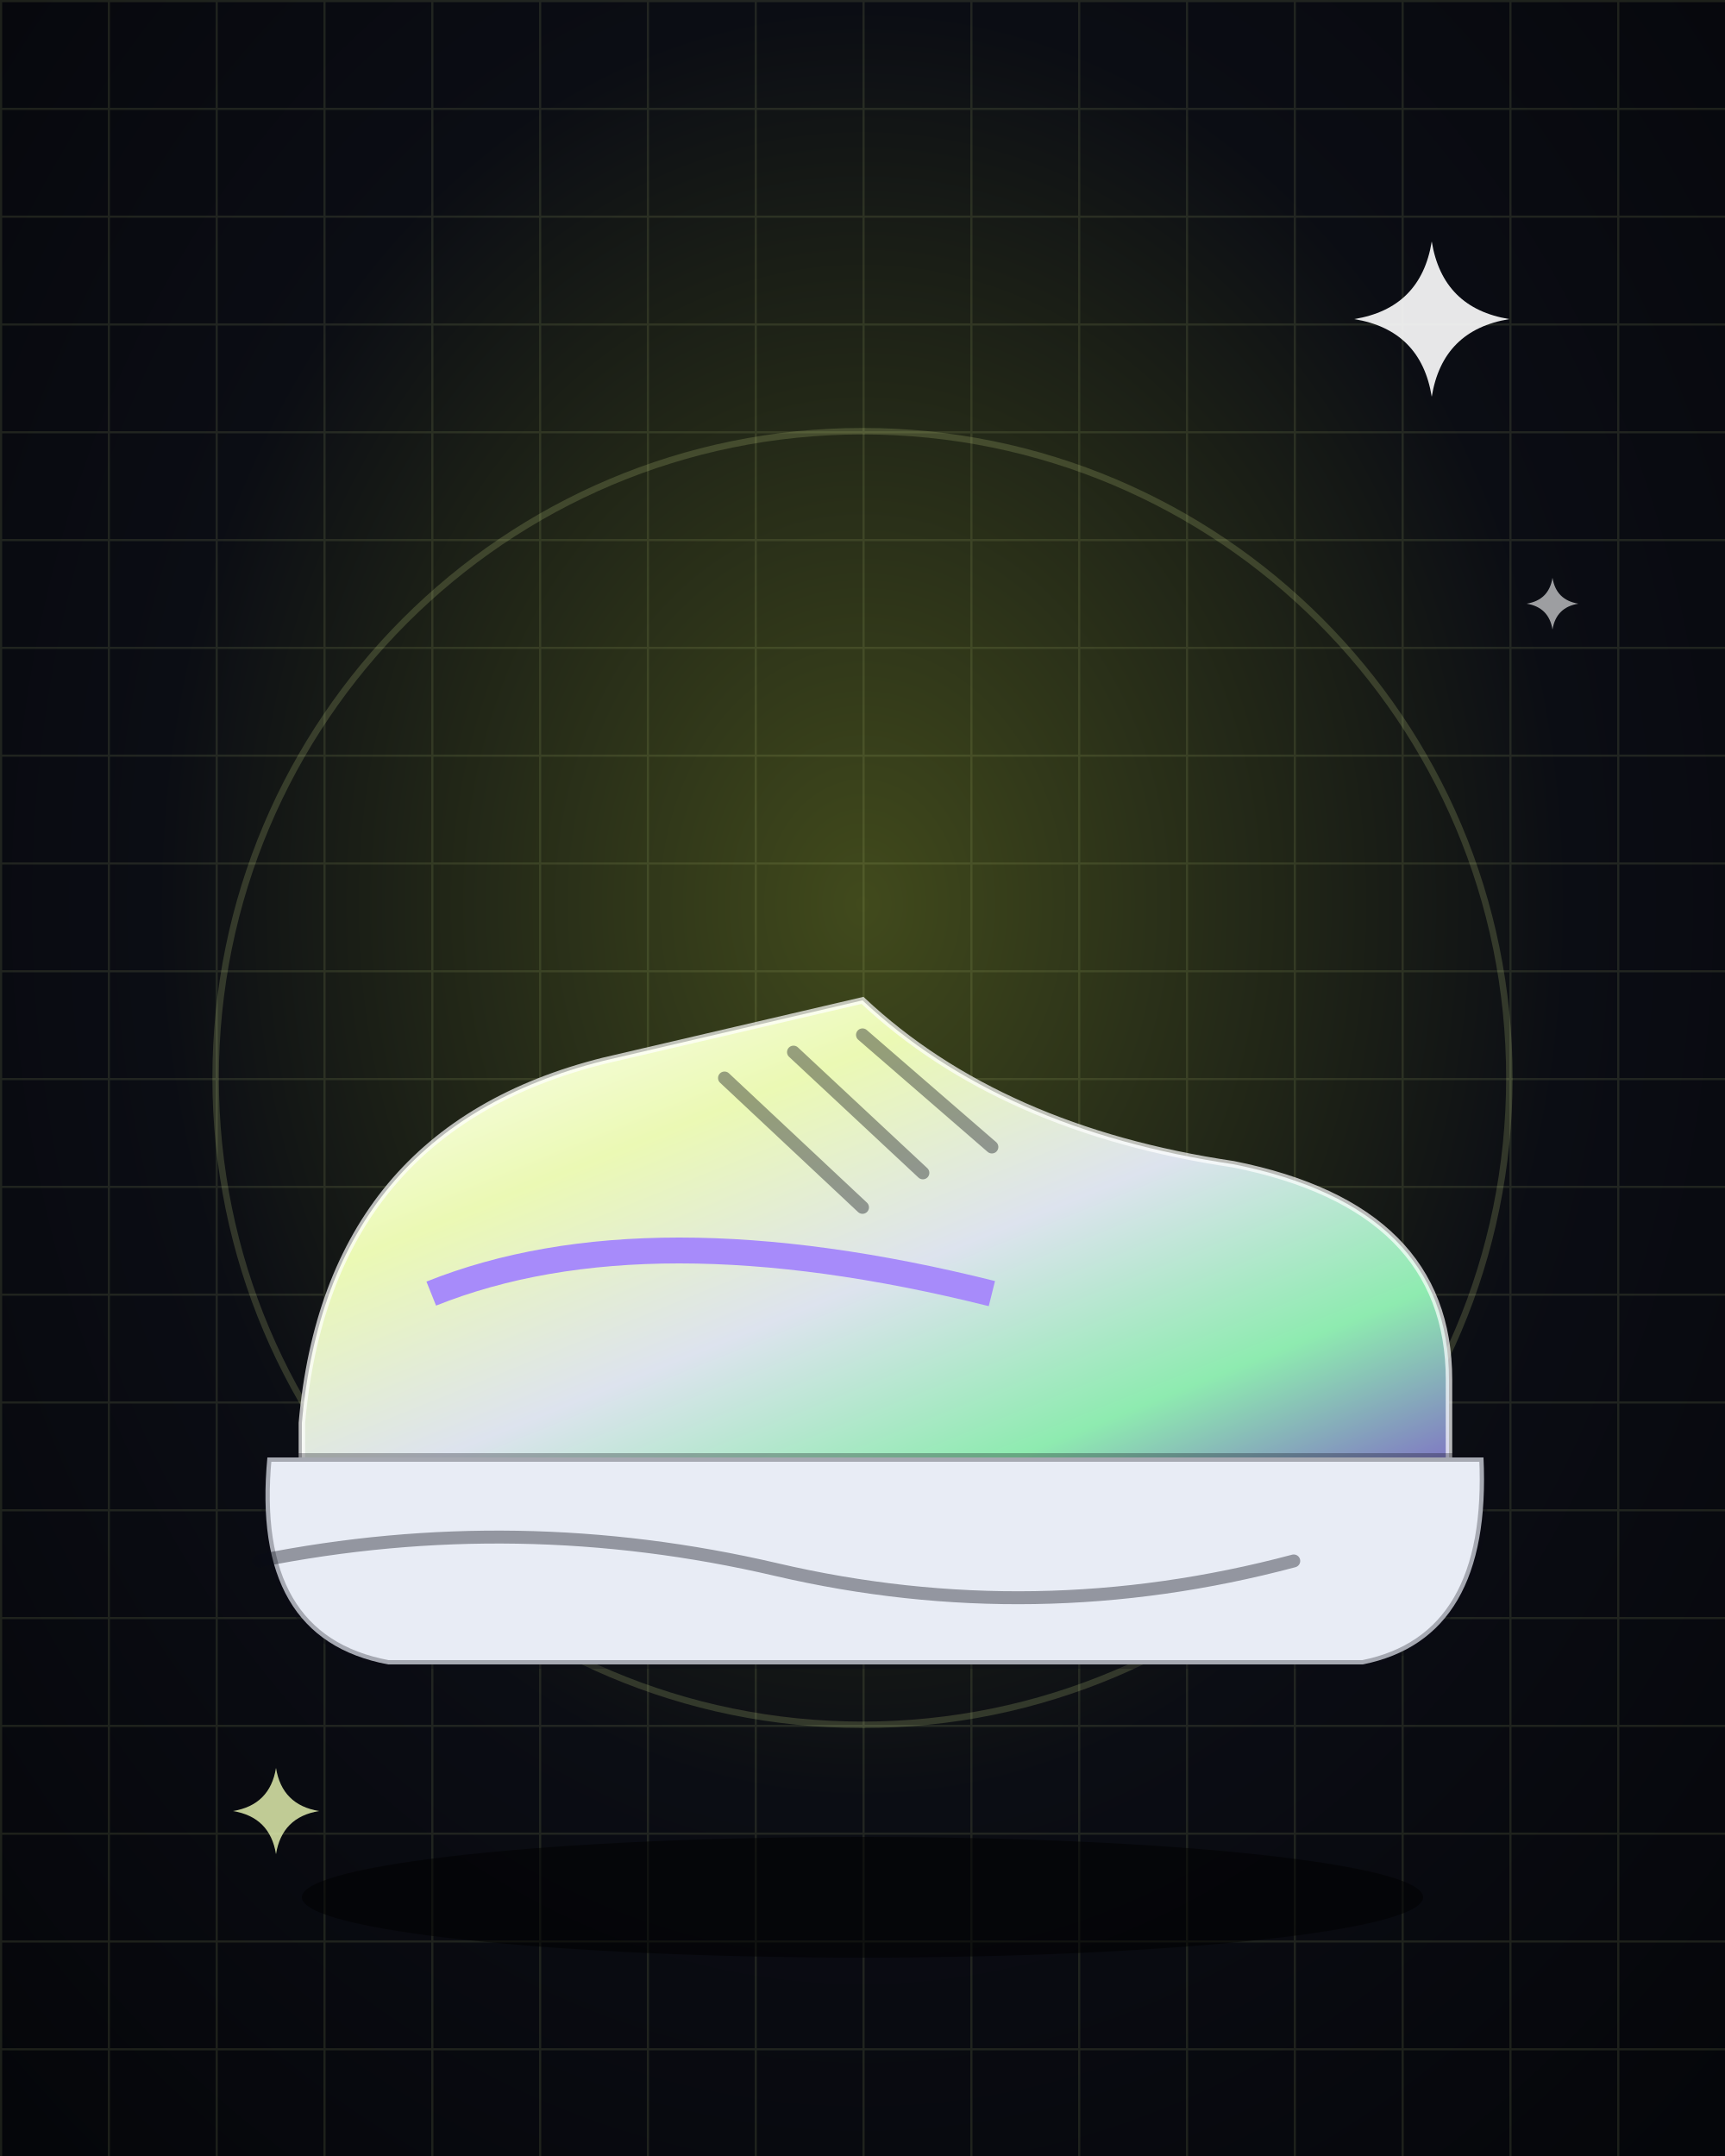
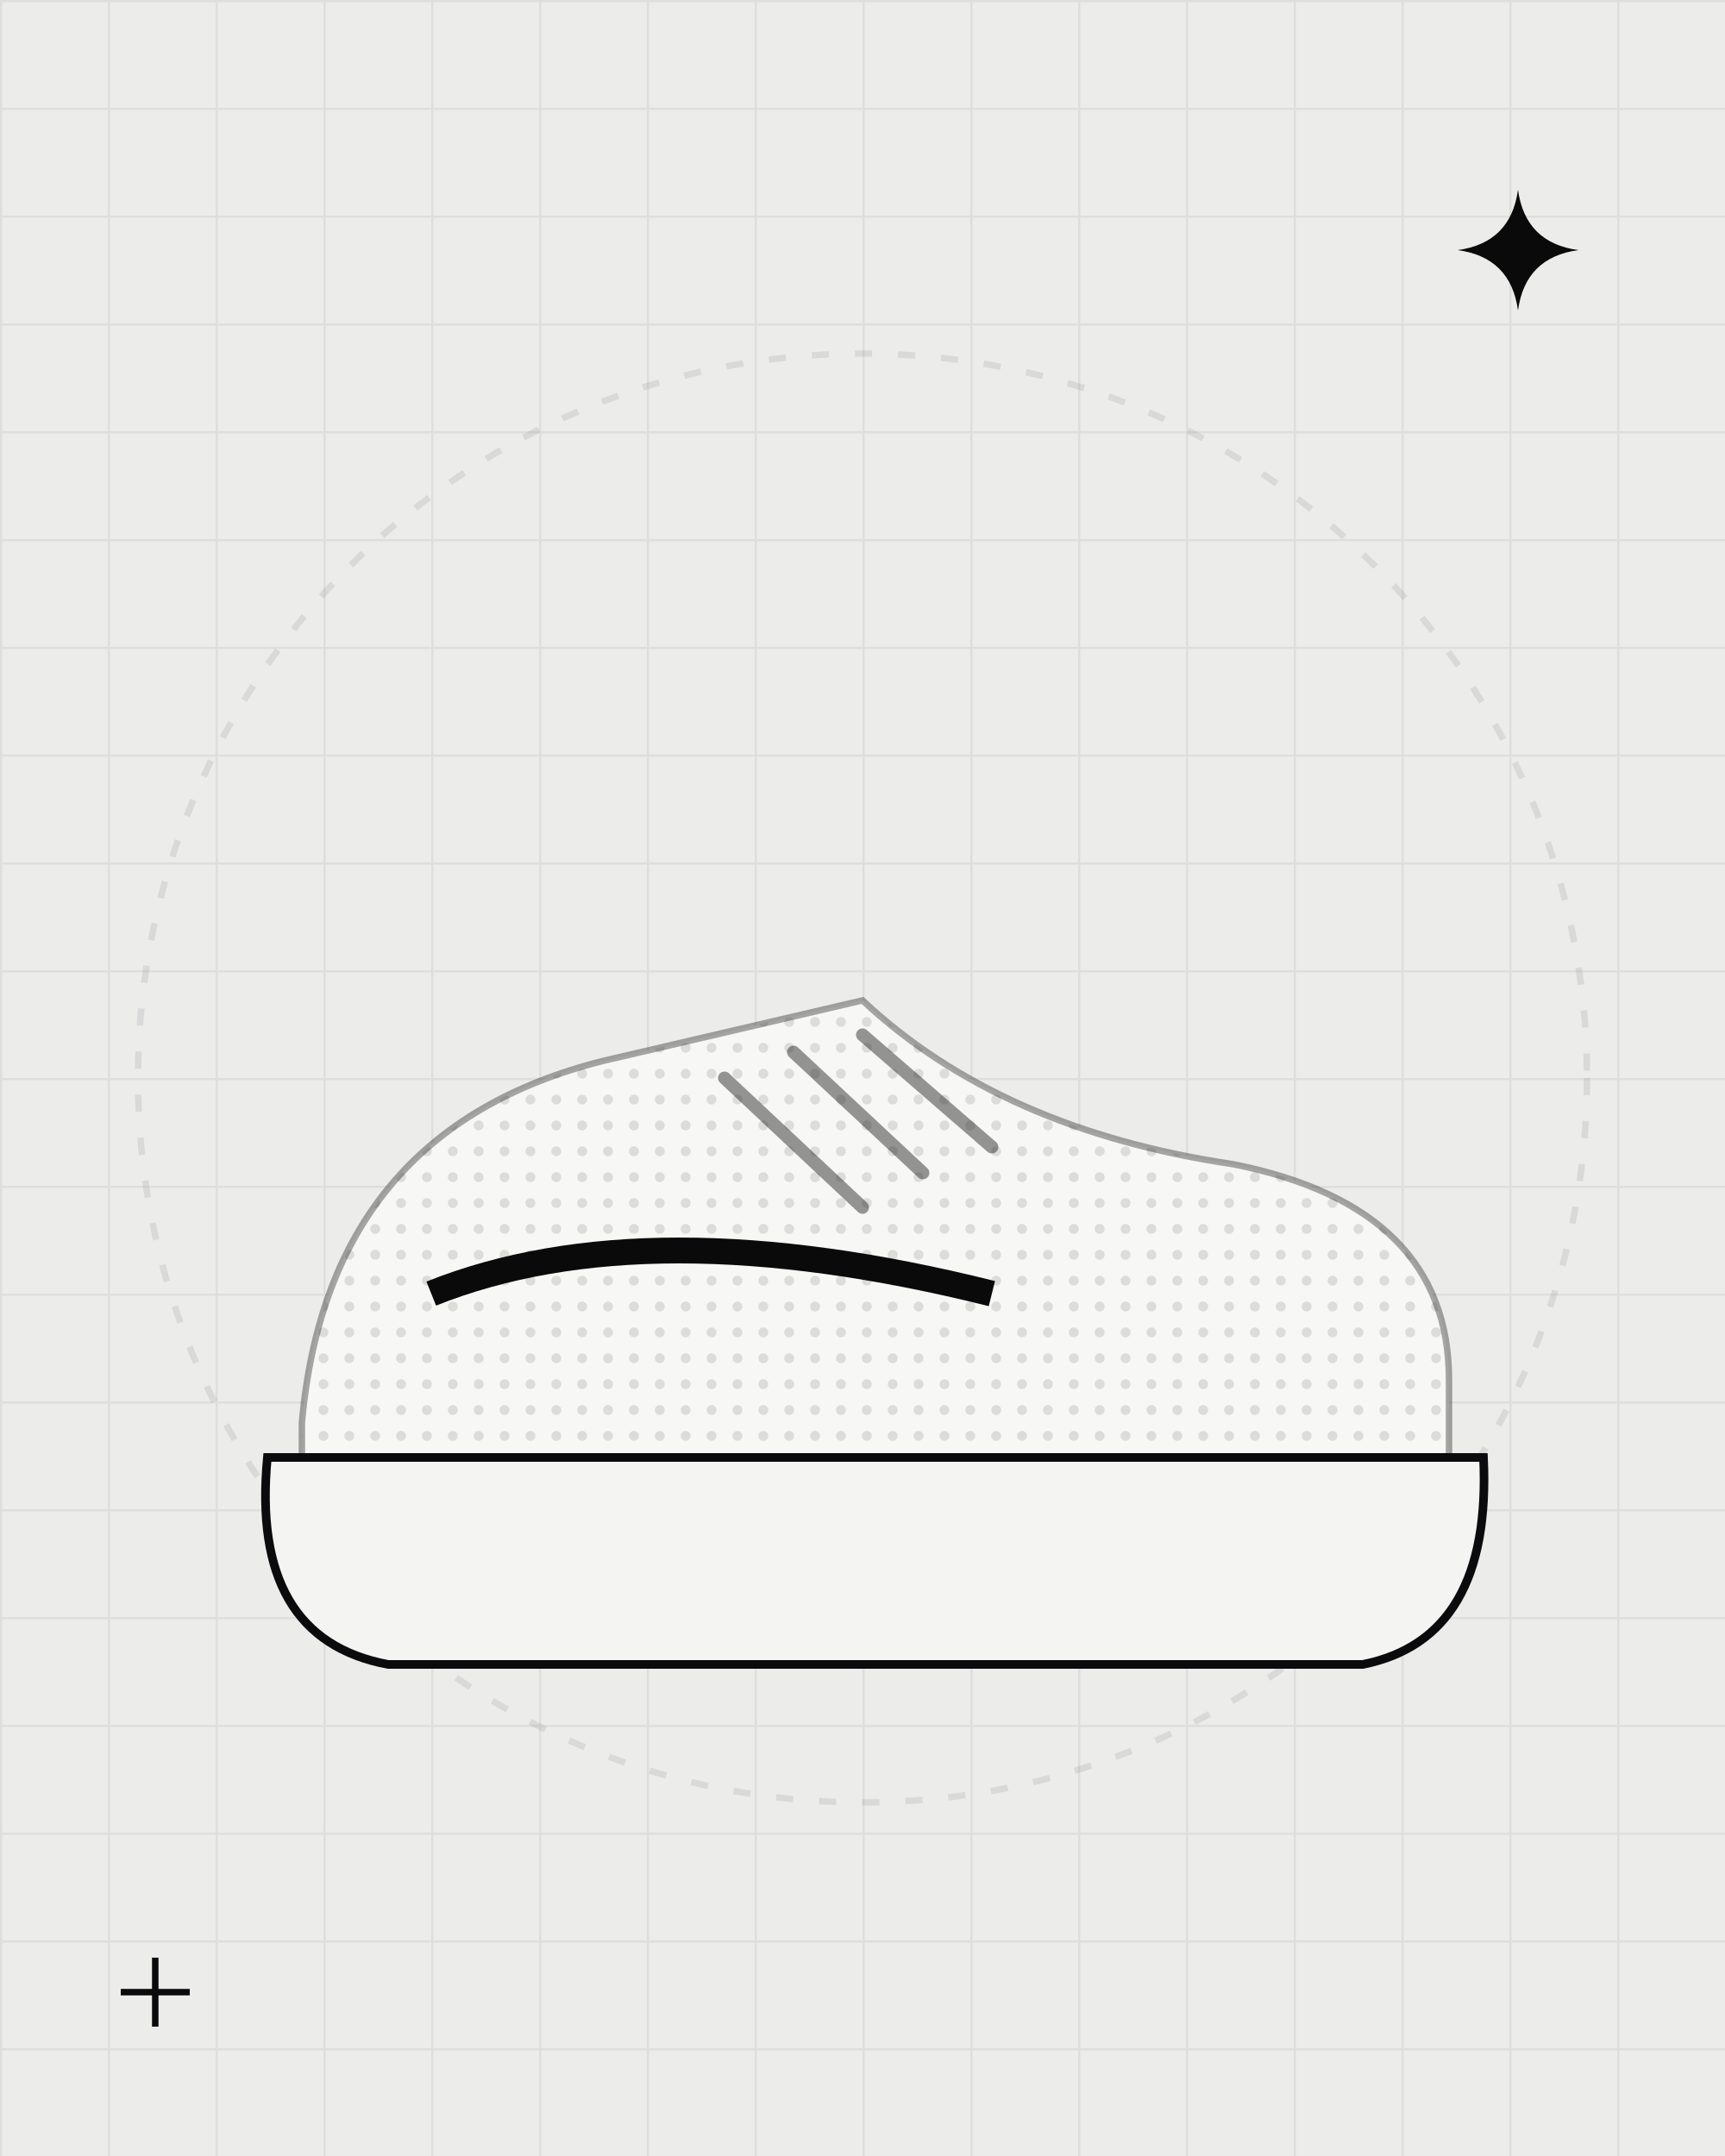
<svg xmlns="http://www.w3.org/2000/svg" viewBox="0 0 400 500" width="400" height="500">
  <defs>
-     <radialGradient id="bg" cx=".5" cy=".42" r=".75">
-       <stop offset="0" stop-color="hsl(72,45%,20%)" />
-       <stop offset=".55" stop-color="#0B0D14" />
-       <stop offset="1" stop-color="#05060A" />
-     </radialGradient>
-     <linearGradient id="c" x1="0" y1="0" x2="1" y2="1">
-       <stop offset="0" stop-color="#FFFFFF" />
-       <stop offset=".3" stop-color="hsl(72,85%,84%)" />
-       <stop offset=".55" stop-color="#DDE3EE" />
-       <stop offset=".8" stop-color="hsl(142,70%,74%)" />
-       <stop offset="1" stop-color="#7F74C4" />
-     </linearGradient>
+     <pattern id="c" width="6" height="6" patternUnits="userSpaceOnUse">
+       <rect width="6" height="6" fill="#f7f7f5" />
+       <circle cx="3" cy="3" r="1.15" fill="#dcdcd8" />
+     </pattern>
    <pattern id="grid" width="25" height="25" patternUnits="userSpaceOnUse">
-       <path d="M25 0H0V25" fill="none" stroke="hsl(72,60%,70%)" stroke-opacity=".12" />
+       <path d="M25 0H0V25" fill="none" stroke="#0b0b0e" stroke-opacity=".06" />
    </pattern>
    <pattern id="mesh" width="10" height="10" patternUnits="userSpaceOnUse">
-       <path d="M0 5L5 0L10 5L5 10Z" fill="none" stroke="#FFFFFF" stroke-opacity=".75" stroke-width="1.2" />
+       <path d="M0 5L5 0L10 5L5 10Z" fill="none" stroke="#0a0a0a" stroke-opacity=".85" stroke-width="1.3" />
    </pattern>
  </defs>
-   <rect width="400" height="500" fill="url(#bg)" />
+   <rect width="400" height="500" fill="#ececea" />
  <rect width="400" height="500" fill="url(#grid)" />
-   <circle cx="200" cy="250" r="150" fill="none" stroke="hsl(72,70%,75%)" stroke-opacity=".18" stroke-width="1.5" />
-   <ellipse cx="200" cy="440" rx="130" ry="14" fill="#000" opacity=".5" />
-   <path d="M70 330Q76 262 140 246L200 232Q232 262 286 270Q336 280 336 320L336 340L70 340Z" fill="url(#c)" stroke="rgba(255,255,255,.7)" stroke-width="1.5" />
-   <path d="M62 338L344 338Q346 380 316 386L90 386Q58 380 62 338Z" fill="#E8ECF5" stroke="rgba(10,12,22,.3)" stroke-width="2" />
-   <path d="M60 362Q120 350 180 364T300 362" stroke="rgba(10,12,22,.38)" stroke-width="3" fill="none" stroke-linecap="round" />
-   <path d="M168 250L200 280M184 244L214 272M200 240L230 266" stroke="rgba(10,12,22,.38)" stroke-width="3" fill="none" stroke-linecap="round" />
-   <path d="M100 300Q150 280 230 300" stroke="#A78BFA" stroke-width="6" fill="none" />
-   <path d="M332 56Q334.52 71.48 350 74Q334.52 76.52 332 92Q329.48 76.52 314 74Q329.48 71.48 332 56Z" fill="#FFFFFF" opacity=".9" />
-   <path d="M64 410Q65.4 418.6 74 420Q65.4 421.4 64 430Q62.6 421.4 54 420Q62.6 418.6 64 410Z" fill="hsl(72,90%,85%)" opacity=".8" />
-   <path d="M360 134Q360.84 139.16 366 140Q360.84 140.84 360 146Q359.16 140.84 354 140Q359.16 139.16 360 134Z" fill="#FFFFFF" opacity=".6" />
+   <circle cx="200" cy="250" r="168" fill="none" stroke="#0b0b0e" stroke-opacity=".08" stroke-width="1.5" stroke-dasharray="4 6" />
+   <path d="M70 330Q76 262 140 246L200 232Q232 262 286 270Q336 280 336 320L336 340L70 340Z" fill="url(#c)" stroke="#0a0a0a" stroke-opacity=".35" stroke-width="1.5" />
+   <path d="M62 338L344 338Q346 380 316 386L90 386Q58 380 62 338Z" fill="#f4f4f2" stroke="#0b0b0e" stroke-width="2" />
+   <path d="M168 250L200 280M184 244L214 272M200 240L230 266" stroke="rgba(10,10,10,.42)" stroke-width="3" fill="none" stroke-linecap="round" />
+   <path d="M100 300Q150 280 230 300" stroke="#0a0a0a" stroke-width="6" fill="none" />
+   <path d="M352 44Q353.68 56.32 366 58Q353.68 59.68 352 72Q350.32 59.68 338 58Q350.32 56.32 352 44Z" fill="#0a0a0a" />
+   <path d="M28 462h16M36 454v16" stroke="#0b0b0e" stroke-width="1.5" />
</svg>
